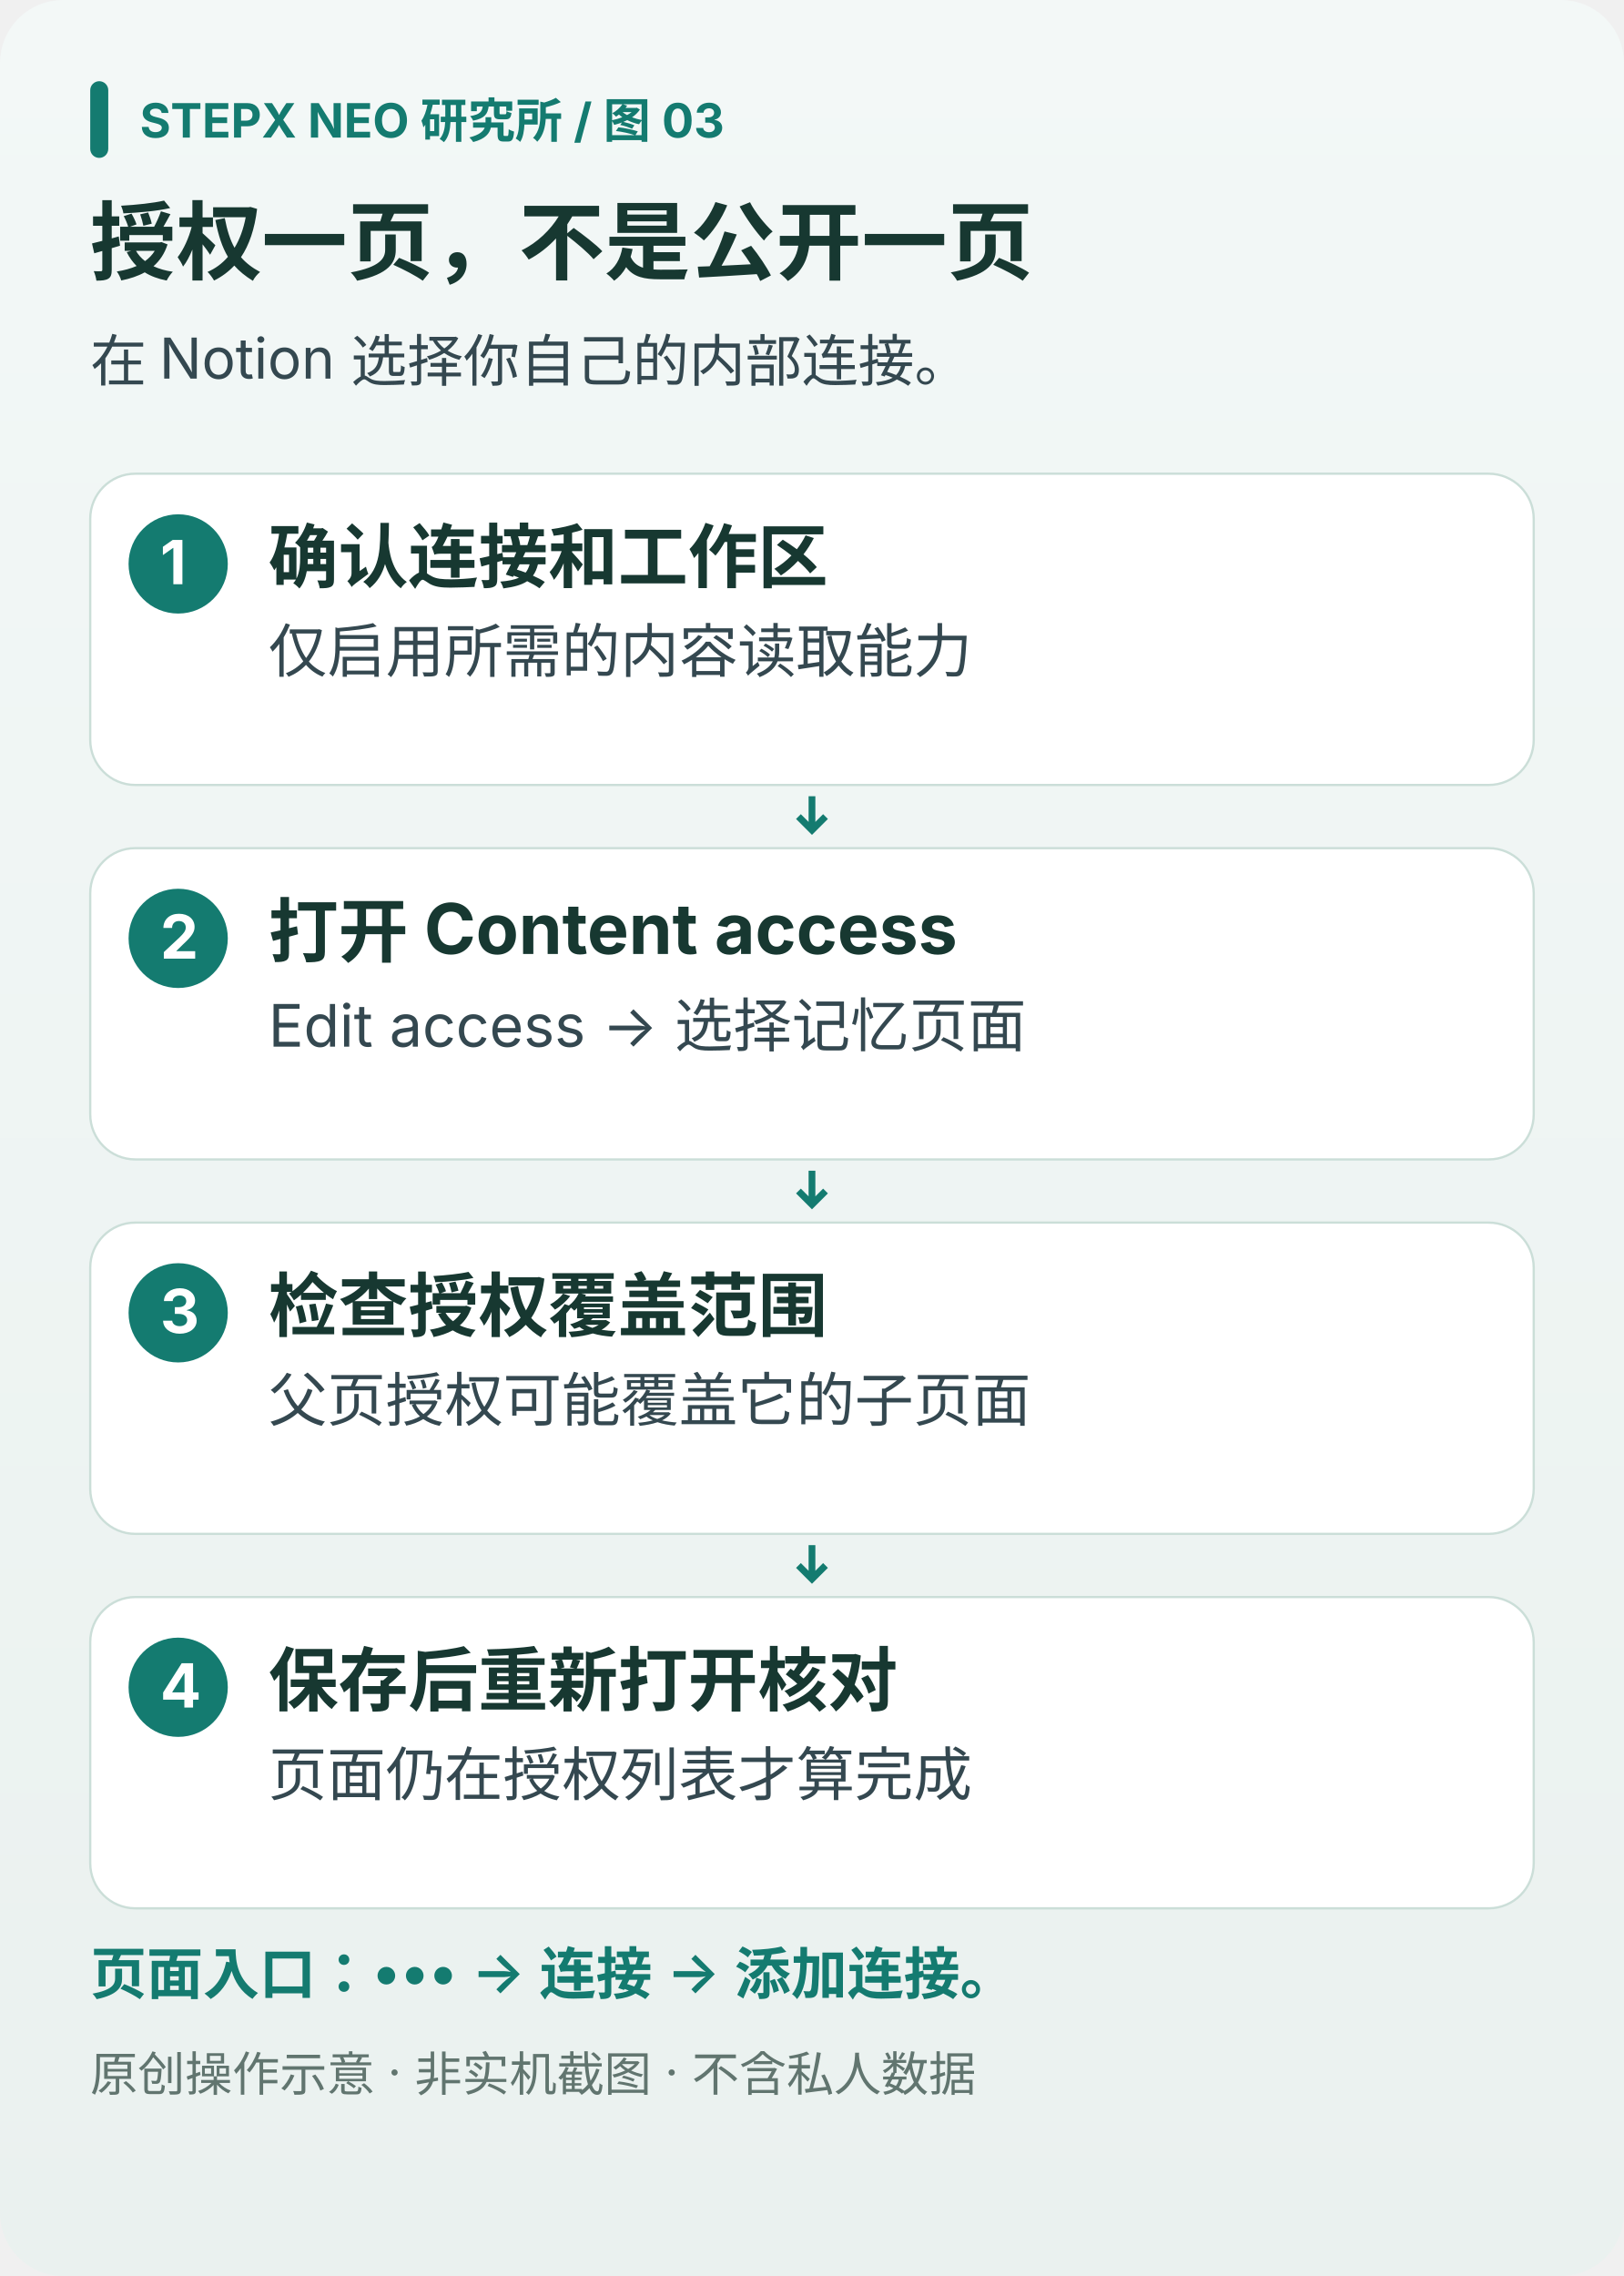
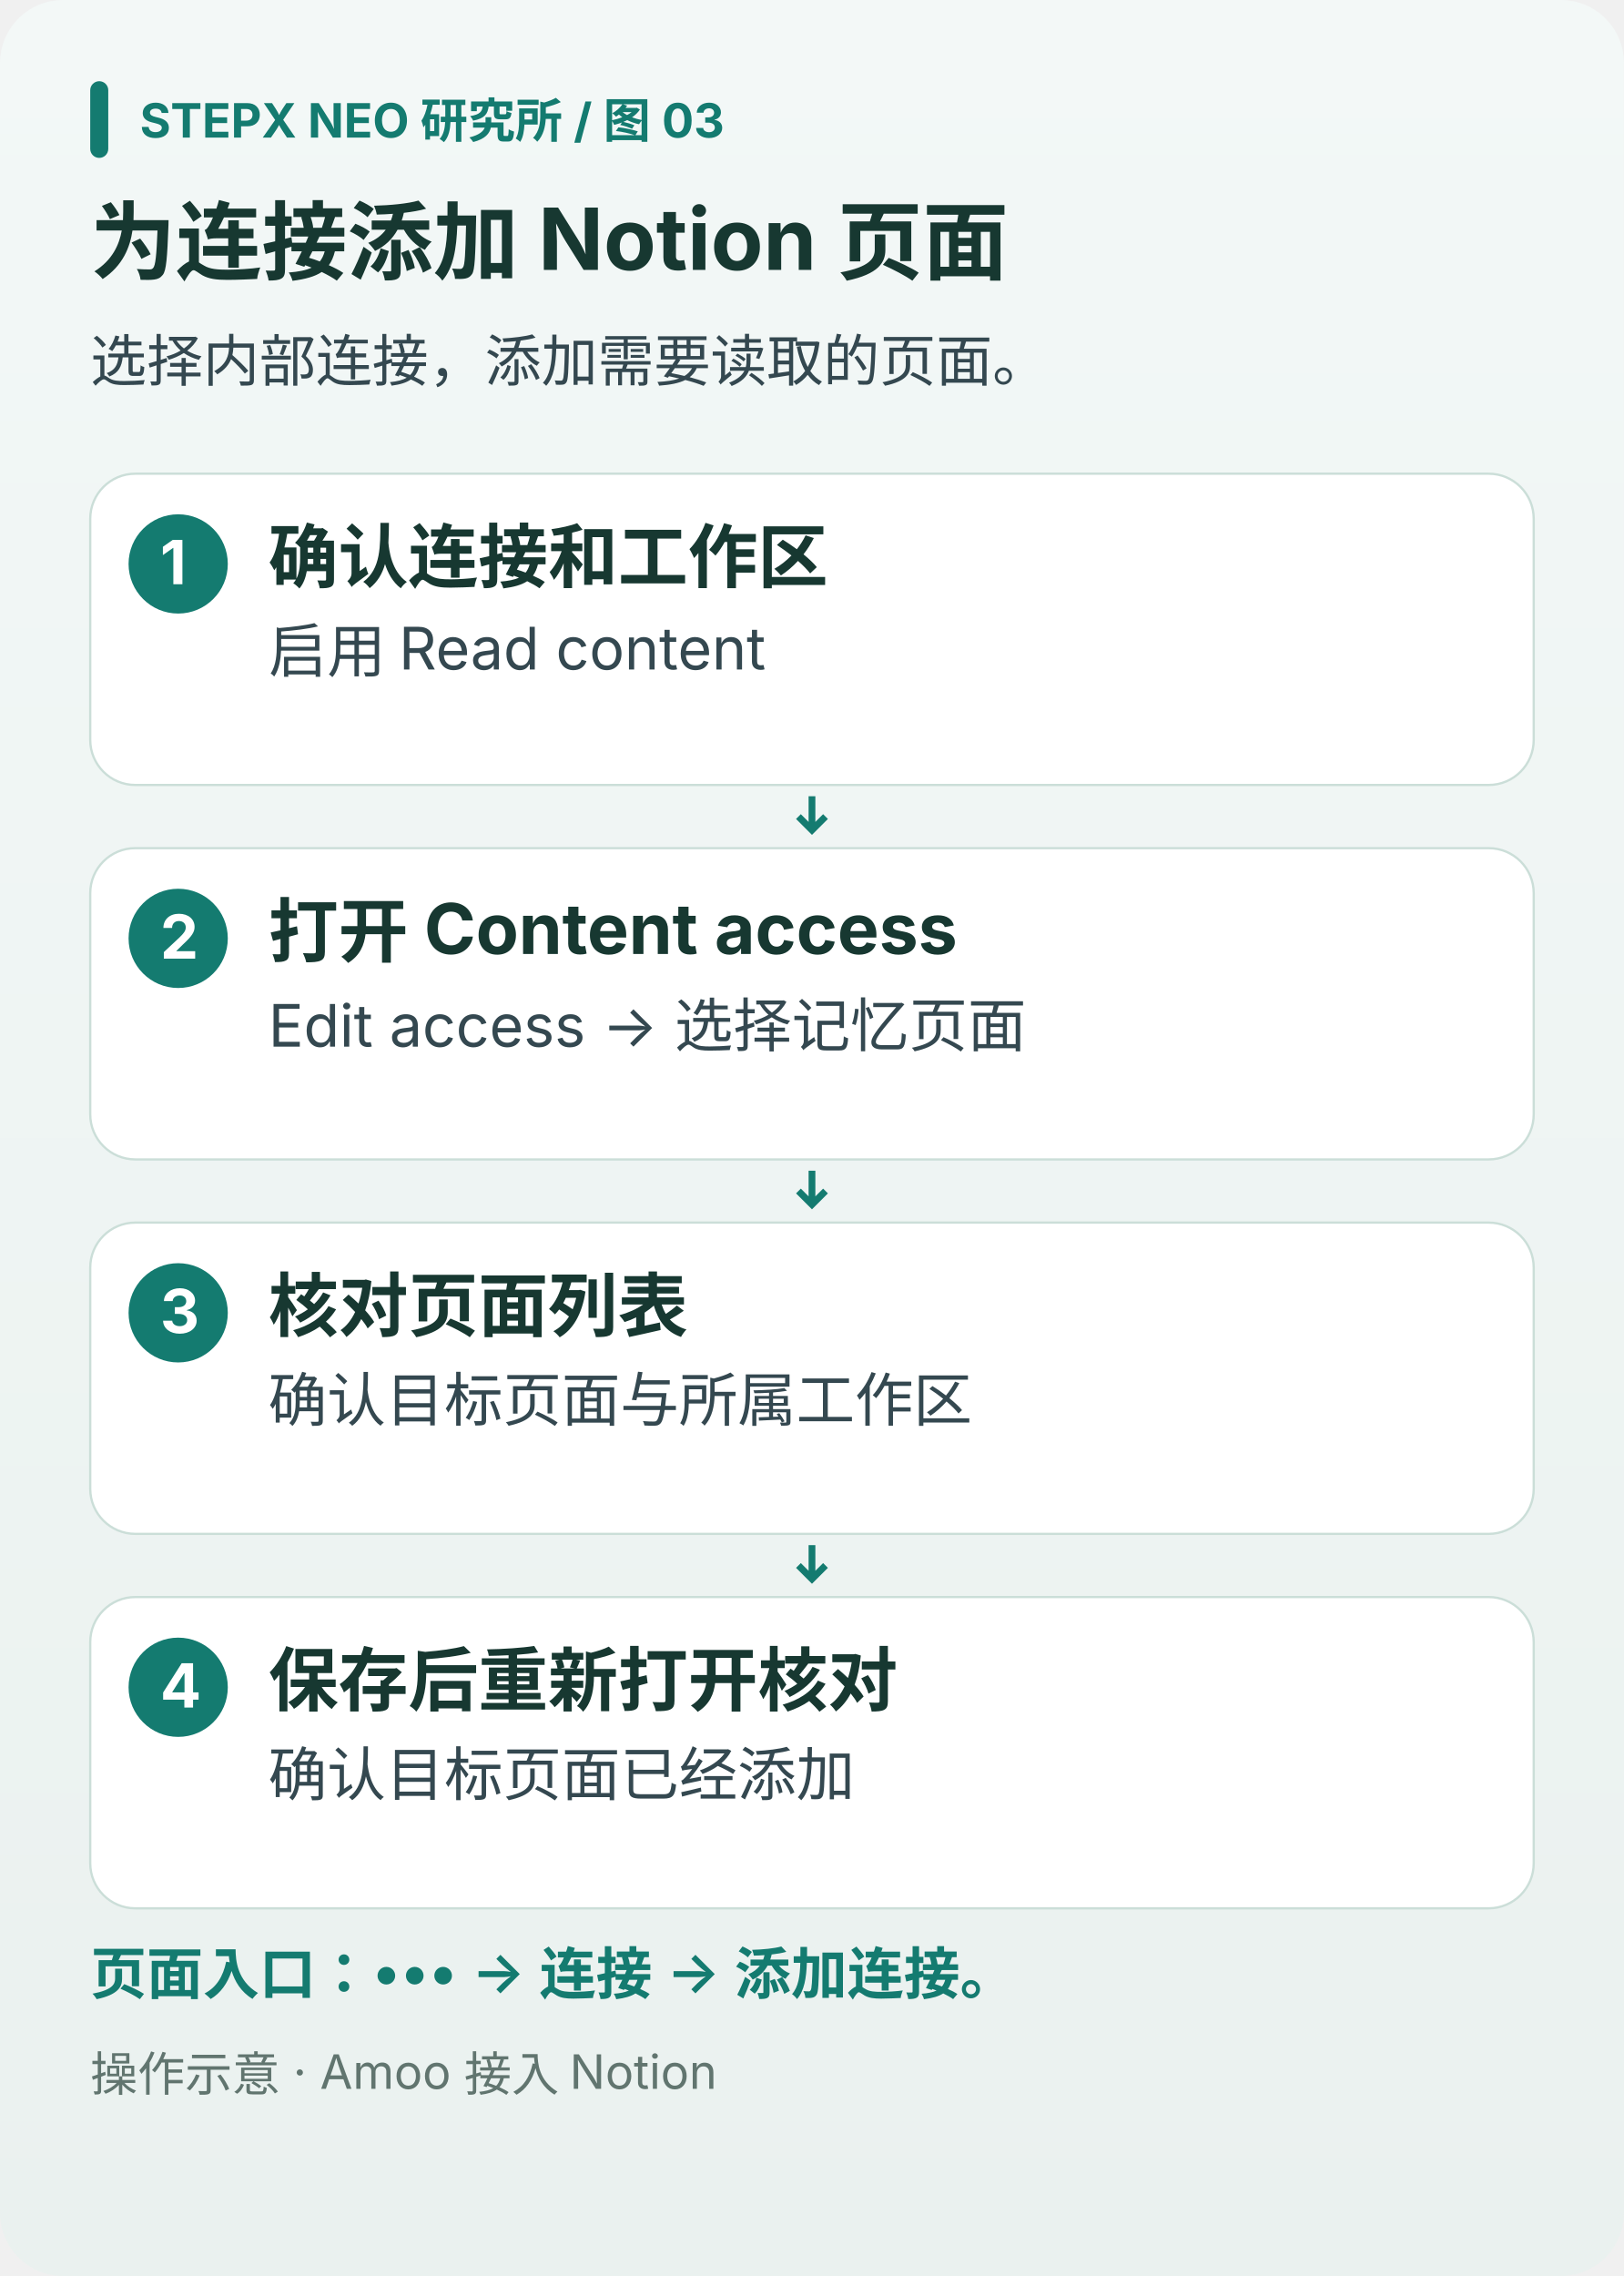
<svg xmlns="http://www.w3.org/2000/svg" viewBox="0 0 720 1009" role="img" aria-labelledby="title desc">
  <defs>
    <linearGradient id="bg" x2="0" y2="1">
      <stop stop-color="#f3f8f7" />
      <stop offset="1" stop-color="#eaf1ef" />
    </linearGradient>
  </defs>
  <rect width="720" height="1009" rx="28" fill="url(#bg)" />
  <g font-family="-apple-system,BlinkMacSystemFont,PingFang SC,Microsoft YaHei,sans-serif">
    <rect x="40" y="36" width="8" height="34" rx="4" fill="#147b70" />
    <text x="62" y="61" font-size="21" font-weight="650" fill="#147b70">STEPX NEO 研究所  /  图 03</text>
-     <text x="40" y="121" font-size="38" font-weight="700" fill="#173831">授权一页，不是公开一页</text>
-     <text x="40" y="169" font-size="25" font-weight="400" fill="#344850">在 Notion 选择你自己的内部连接。</text>
+     <text x="40" y="121" font-size="38" font-weight="700" fill="#173831">为连接添加 Notion 页面</text>
+     <text x="40" y="169" font-size="25" font-weight="400" fill="#344850">选择内部连接，添加需要读取的页面。</text>
    <rect x="40" y="210" width="640" height="138" rx="20" fill="#fff" stroke="#cbded8" />
    <circle cx="79" cy="250" r="22" fill="#147b70" />
    <text x="71" y="259" font-size="27" font-weight="700" fill="#ffffff">1</text>
    <text x="119" y="258" font-size="31" font-weight="650" fill="#173831">确认连接和工作区</text>
-     <text x="119" y="298" font-size="26" font-weight="400" fill="#344850">仅启用所需的内容读取能力</text>
+     <text x="119" y="298" font-size="26" font-weight="400" fill="#344850">启用 Read content</text>
    <path d="M360 353v15m-6-6 6 6 6-6" fill="none" stroke="#147b70" stroke-width="3" />
    <rect x="40" y="376" width="640" height="138" rx="20" fill="#fff" stroke="#cbded8" />
    <circle cx="79" cy="416" r="22" fill="#147b70" />
    <text x="71" y="425" font-size="27" font-weight="700" fill="#ffffff">2</text>
    <text x="119" y="424" font-size="31" font-weight="650" fill="#173831">打开 Content access</text>
    <text x="119" y="464" font-size="26" font-weight="400" fill="#344850">Edit access → 选择记忆页面</text>
    <path d="M360 519v15m-6-6 6 6 6-6" fill="none" stroke="#147b70" stroke-width="3" />
    <rect x="40" y="542" width="640" height="138" rx="20" fill="#fff" stroke="#cbded8" />
    <circle cx="79" cy="582" r="22" fill="#147b70" />
    <text x="71" y="591" font-size="27" font-weight="700" fill="#ffffff">3</text>
-     <text x="119" y="590" font-size="31" font-weight="650" fill="#173831">检查授权覆盖范围</text>
-     <text x="119" y="630" font-size="26" font-weight="400" fill="#344850">父页授权可能覆盖它的子页面</text>
+     <text x="119" y="590" font-size="31" font-weight="650" fill="#173831">核对页面列表</text>
+     <text x="119" y="630" font-size="26" font-weight="400" fill="#344850">确认目标页面与所属工作区</text>
    <path d="M360 685v15m-6-6 6 6 6-6" fill="none" stroke="#147b70" stroke-width="3" />
    <rect x="40" y="708" width="640" height="138" rx="20" fill="#fff" stroke="#cbded8" />
    <circle cx="79" cy="748" r="22" fill="#147b70" />
    <text x="71" y="757" font-size="27" font-weight="700" fill="#ffffff">4</text>
    <text x="119" y="756" font-size="31" font-weight="650" fill="#173831">保存后重新打开核对</text>
-     <text x="119" y="796" font-size="26" font-weight="400" fill="#344850">页面仍在授权列表才算完成</text>
+     <text x="119" y="796" font-size="26" font-weight="400" fill="#344850">确认目标页面已经添加</text>
    <text x="40" y="884" font-size="25" font-weight="600" fill="#147b70">页面入口：••• → 连接 → 添加连接。</text>
-     <text x="40" y="927" font-size="21" font-weight="400" fill="#61756f">原创操作示意 · 非实机截图 · 不含私人数据</text>
+     <text x="40" y="927" font-size="21" font-weight="400" fill="#61756f">操作示意 · Amoo 接入 Notion</text>
  </g>
</svg>
